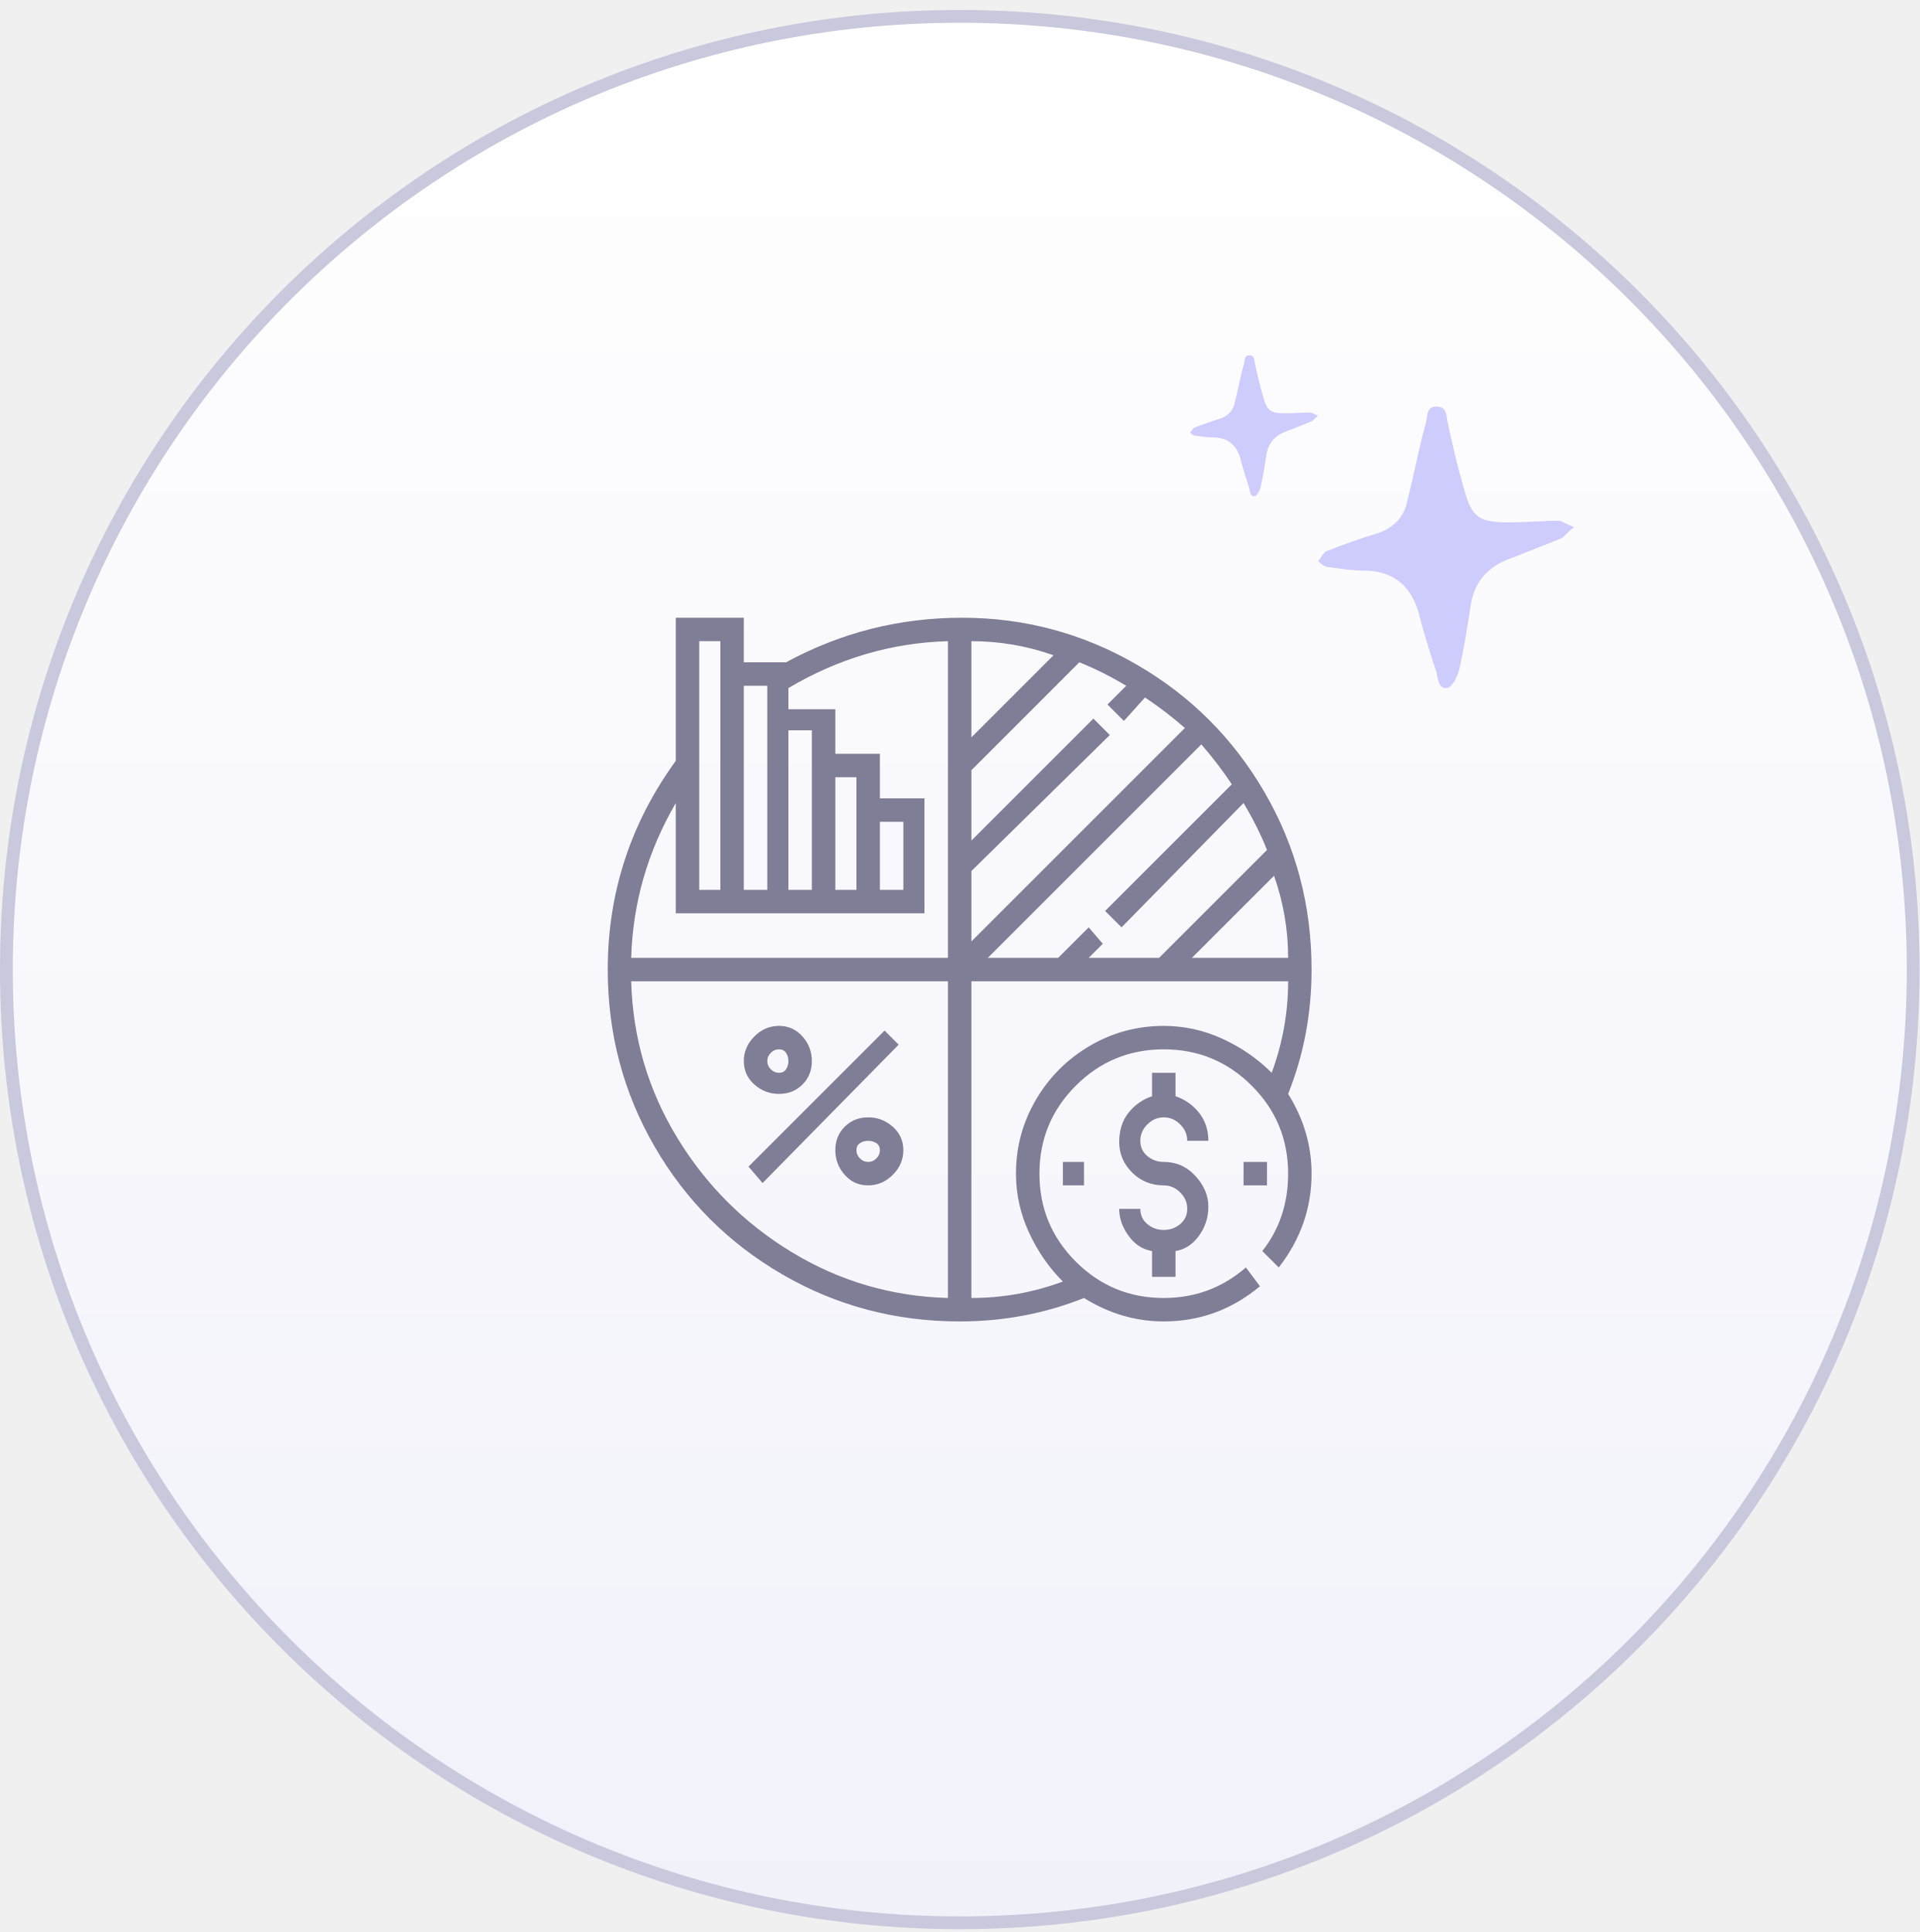
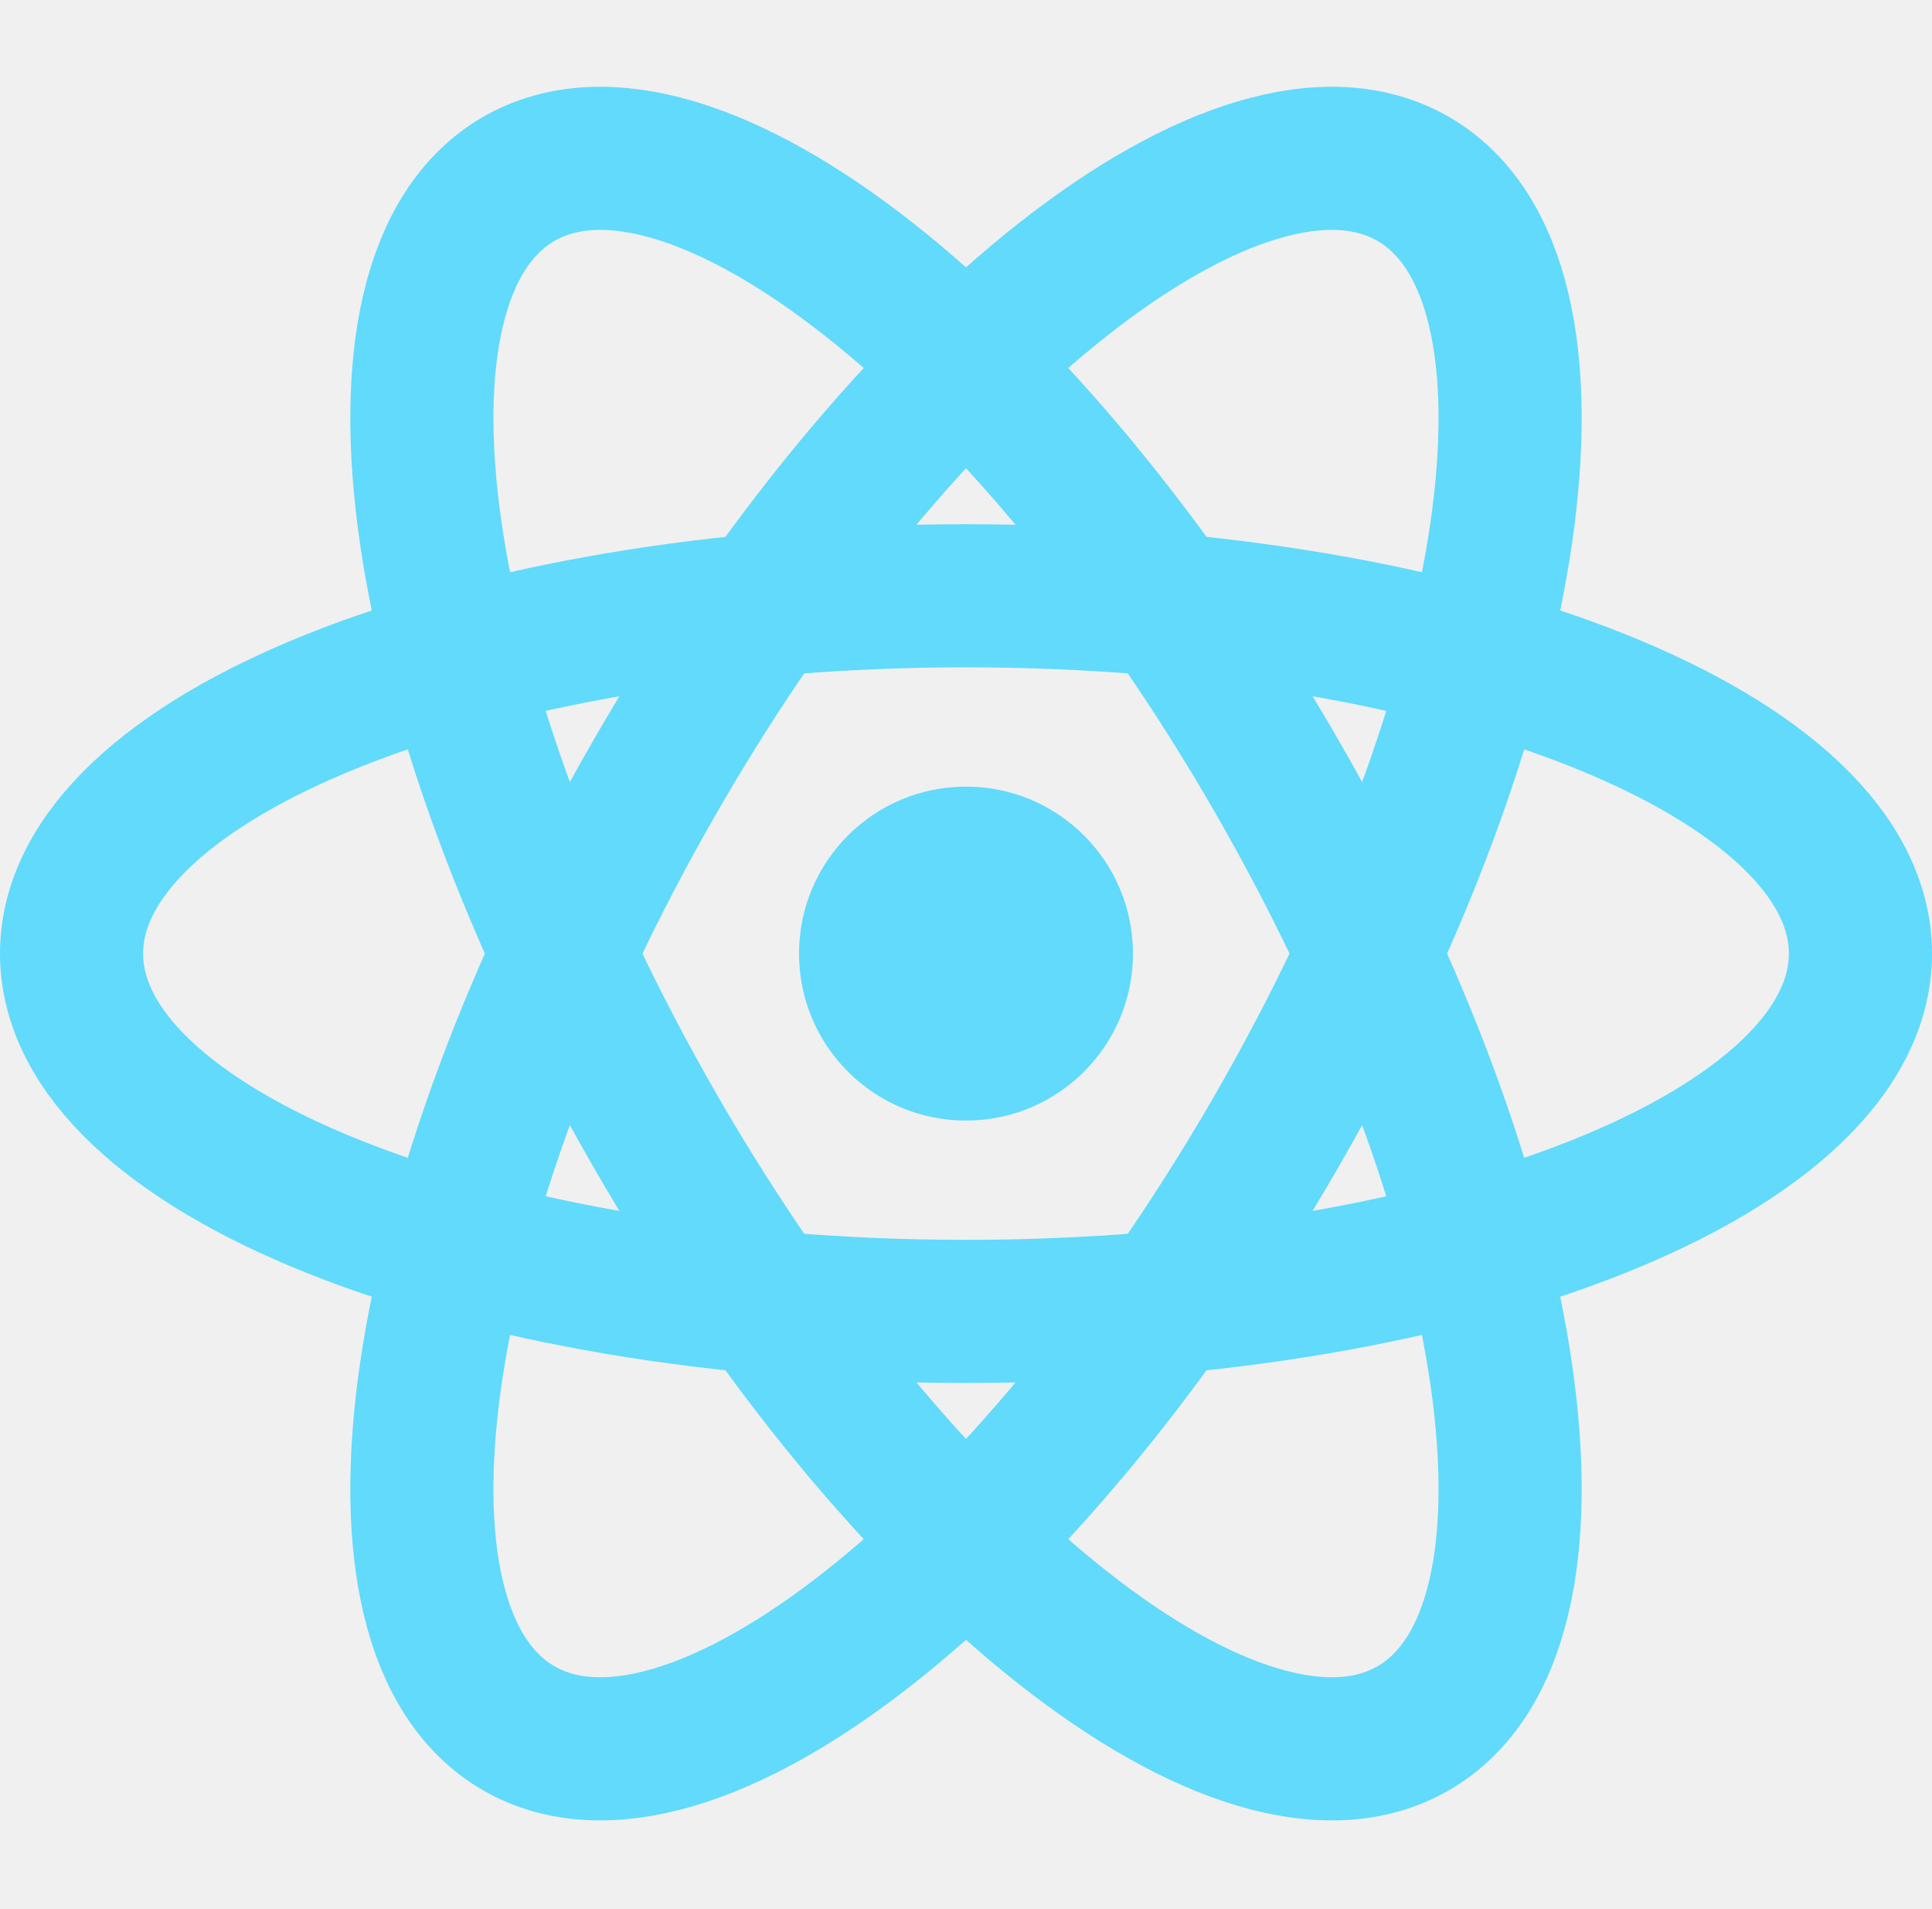
- <svg xmlns="http://www.w3.org/2000/svg" width="150" height="151" viewBox="0 0 150 151" fill="none">
-   <rect x="0.5" y="1.28" width="149" height="149" rx="74.5" fill="url(#paint0_linear_1_2022)" />
-   <rect x="0.5" y="1.28" width="149" height="149" rx="74.5" stroke="#C9C9DD" />
-   <g clip-path="url(#clip0_1_2022)">
-     <path d="M102.49 75.78C102.49 70.769 101.268 66.155 98.824 61.938C96.379 57.722 93.049 54.391 88.832 51.947C84.615 49.502 80.062 48.28 75.174 48.28C70.285 48.28 65.701 49.441 61.424 51.763H58.124V48.28H52.807V59.463C49.263 64.352 47.49 69.791 47.49 75.78C47.49 80.791 48.712 85.405 51.157 89.622C53.601 93.838 56.932 97.169 61.149 99.613C65.365 102.058 69.979 103.28 74.99 103.28C78.412 103.28 81.651 102.669 84.707 101.447C86.662 102.669 88.74 103.28 90.94 103.28C93.751 103.28 96.257 102.363 98.457 100.53L97.357 99.063C95.524 100.652 93.385 101.447 90.94 101.447C88.251 101.447 85.96 100.499 84.065 98.605C82.171 96.711 81.224 94.419 81.224 91.73C81.224 89.041 82.171 86.749 84.065 84.855C85.96 82.961 88.251 82.013 90.94 82.013C93.629 82.013 95.921 82.961 97.815 84.855C99.71 86.749 100.657 89.041 100.657 91.73C100.657 94.052 99.985 96.069 98.64 97.78L99.924 99.063C101.635 96.863 102.49 94.419 102.49 91.73C102.49 89.53 101.879 87.452 100.657 85.497C101.879 82.441 102.49 79.202 102.49 75.78ZM61.607 57.08H63.44V69.547H61.607V57.08ZM58.124 53.597H59.957V69.547H58.124V53.597ZM54.64 50.113H56.29V69.547H54.64V50.113ZM74.074 101.447C69.674 101.324 65.61 100.133 61.882 97.872C58.154 95.611 55.16 92.616 52.899 88.888C50.638 85.161 49.446 81.097 49.324 76.697H74.074V101.447ZM74.074 74.863H49.324C49.446 70.586 50.607 66.552 52.807 62.763V71.38H72.24V62.397H68.757V58.913H65.274V55.43H61.607V53.78C65.518 51.458 69.674 50.236 74.074 50.113V74.863ZM65.274 69.547V60.747H66.924V69.547H65.274ZM68.757 69.547V64.23H70.59V69.547H68.757ZM100.657 74.863H93.14L99.557 68.447C100.29 70.525 100.657 72.663 100.657 74.863ZM96.257 61.297L86.357 71.197L87.64 72.48L97.174 62.763C97.907 63.986 98.518 65.208 99.007 66.43L90.574 74.863H85.074L86.174 73.763L85.074 72.48L82.69 74.863H77.19L93.874 58.18C94.729 59.158 95.524 60.197 96.257 61.297ZM75.907 50.113C78.107 50.113 80.246 50.48 82.324 51.213L75.907 57.63V50.113ZM75.907 68.08L86.724 57.447L85.44 56.163L75.907 65.697V60.197L84.34 51.763C85.562 52.252 86.785 52.863 88.007 53.597L86.54 55.063L87.824 56.347L89.474 54.513C90.574 55.247 91.612 56.041 92.59 56.897L75.907 73.58V68.08ZM90.94 80.18C88.862 80.18 86.938 80.7 85.165 81.738C83.393 82.777 81.987 84.183 80.949 85.955C79.91 87.727 79.39 89.652 79.39 91.73C79.39 93.319 79.726 94.847 80.399 96.313C81.071 97.78 81.957 99.063 83.057 100.163C80.735 101.019 78.351 101.447 75.907 101.447V76.697H100.657C100.657 79.141 100.229 81.525 99.374 83.847C98.274 82.747 96.99 81.861 95.524 81.188C94.057 80.516 92.529 80.18 90.94 80.18ZM58.49 91.18L69.124 80.547L70.224 81.647L59.59 92.463L58.49 91.18ZM67.84 87.33C67.107 87.33 66.496 87.575 66.007 88.063C65.518 88.552 65.274 89.163 65.274 89.897C65.274 90.63 65.518 91.272 66.007 91.822C66.496 92.372 67.107 92.647 67.84 92.647C68.574 92.647 69.215 92.372 69.765 91.822C70.315 91.272 70.59 90.63 70.59 89.897C70.59 89.163 70.315 88.552 69.765 88.063C69.215 87.575 68.574 87.33 67.84 87.33ZM67.84 90.813C67.596 90.813 67.382 90.722 67.199 90.538C67.015 90.355 66.924 90.141 66.924 89.897C66.924 89.652 67.015 89.469 67.199 89.347C67.382 89.225 67.596 89.163 67.84 89.163C68.085 89.163 68.299 89.225 68.482 89.347C68.665 89.469 68.757 89.652 68.757 89.897C68.757 90.141 68.665 90.355 68.482 90.538C68.299 90.722 68.085 90.813 67.84 90.813ZM60.874 80.18C60.14 80.18 59.499 80.455 58.949 81.005C58.399 81.555 58.124 82.197 58.124 82.93C58.124 83.663 58.399 84.275 58.949 84.763C59.499 85.252 60.14 85.497 60.874 85.497C61.607 85.497 62.218 85.252 62.707 84.763C63.196 84.275 63.44 83.663 63.44 82.93C63.44 82.197 63.196 81.555 62.707 81.005C62.218 80.455 61.607 80.18 60.874 80.18ZM60.874 83.847C60.629 83.847 60.415 83.755 60.232 83.572C60.049 83.388 59.957 83.174 59.957 82.93C59.957 82.686 60.049 82.472 60.232 82.288C60.415 82.105 60.629 82.013 60.874 82.013C61.118 82.013 61.301 82.105 61.424 82.288C61.546 82.472 61.607 82.686 61.607 82.93C61.607 83.174 61.546 83.388 61.424 83.572C61.301 83.755 61.118 83.847 60.874 83.847ZM90.94 90.813C90.451 90.813 90.024 90.661 89.657 90.355C89.29 90.049 89.107 89.652 89.107 89.163C89.107 88.674 89.29 88.247 89.657 87.88C90.024 87.513 90.451 87.33 90.94 87.33C91.429 87.33 91.857 87.513 92.224 87.88C92.59 88.247 92.774 88.674 92.774 89.163H94.424C94.424 88.308 94.179 87.575 93.69 86.963C93.201 86.352 92.59 85.924 91.857 85.68V83.847H90.024V85.68C89.29 85.924 88.679 86.352 88.19 86.963C87.701 87.575 87.457 88.338 87.457 89.255C87.457 90.172 87.793 90.966 88.465 91.638C89.138 92.311 89.963 92.647 90.94 92.647C91.429 92.647 91.857 92.83 92.224 93.197C92.59 93.563 92.774 93.991 92.774 94.48C92.774 94.969 92.59 95.366 92.224 95.672C91.857 95.977 91.429 96.13 90.94 96.13C90.451 96.13 90.024 95.977 89.657 95.672C89.29 95.366 89.107 94.969 89.107 94.48H87.457C87.457 95.213 87.701 95.916 88.19 96.588C88.679 97.261 89.29 97.658 90.024 97.78V99.797H91.857V97.78C92.59 97.658 93.201 97.261 93.69 96.588C94.179 95.916 94.424 95.152 94.424 94.297C94.424 93.441 94.088 92.647 93.415 91.913C92.743 91.18 91.918 90.813 90.94 90.813ZM97.174 90.813H99.007V92.647H97.174V90.813ZM83.057 90.813H84.707V92.647H83.057V90.813Z" fill="#7F7E97" />
-   </g>
-   <g clip-path="url(#clip1_1_2022)">
-     <g clip-path="url(#clip2_1_2022)">
-       <path d="M123 41.203C122.494 41.58 122.241 41.957 121.987 42.083C120.722 42.586 119.456 43.088 118.19 43.591C116.291 44.219 115.152 45.475 114.899 47.486C114.646 49.119 114.392 50.752 114.013 52.386C113.886 52.888 113.506 53.642 113.127 53.768C112.367 53.894 112.367 53.014 112.24 52.511C111.734 51.004 111.228 49.37 110.848 47.862C110.215 45.727 108.823 44.596 106.544 44.596C105.658 44.596 104.899 44.47 104.013 44.344C103.506 44.344 103.253 44.093 103 43.842C103.253 43.591 103.38 43.214 103.633 43.088C104.899 42.586 106.291 42.083 107.557 41.706C108.823 41.329 109.709 40.45 109.962 39.193C110.468 37.183 110.848 35.172 111.354 33.288C111.608 32.66 111.354 31.78 112.24 31.78C113.127 31.78 113 32.534 113.127 33.036C113.506 34.795 113.886 36.429 114.392 38.188C115.025 40.45 115.532 40.826 117.937 40.826C119.203 40.826 120.595 40.701 121.861 40.701C121.987 40.701 122.367 40.952 123 41.203Z" fill="#CECCFD" />
-       <path d="M103 32.492C102.747 32.68 102.62 32.869 102.494 32.931C101.861 33.183 101.228 33.434 100.595 33.685C99.646 33.999 99.076 34.628 98.949 35.633C98.823 36.45 98.696 37.266 98.506 38.083C98.443 38.334 98.253 38.711 98.063 38.774C97.683 38.837 97.683 38.397 97.62 38.146C97.367 37.392 97.114 36.575 96.924 35.821C96.608 34.753 95.911 34.188 94.772 34.188C94.329 34.188 93.949 34.125 93.506 34.062C93.253 34.062 93.127 33.937 93 33.811C93.127 33.685 93.19 33.497 93.317 33.434C93.949 33.183 94.646 32.931 95.278 32.743C95.911 32.554 96.354 32.115 96.481 31.486C96.734 30.481 96.924 29.476 97.177 28.534C97.304 28.22 97.177 27.78 97.62 27.78C98.063 27.78 98 28.157 98.063 28.408C98.253 29.288 98.443 30.105 98.696 30.984C99.013 32.115 99.266 32.303 100.468 32.303C101.101 32.303 101.797 32.24 102.43 32.24C102.494 32.24 102.684 32.366 103 32.492Z" fill="#CECCFD" />
-     </g>
-   </g>
-   <defs>
-     <linearGradient id="paint0_linear_1_2022" x1="75" y1="0.78" x2="75" y2="150.78" gradientUnits="userSpaceOnUse">
-       <stop stop-color="white" />
-       <stop offset="1" stop-color="#F1F1FA" />
-     </linearGradient>
-     <clipPath id="clip0_1_2022">
-       <rect width="55.02" height="55" fill="white" transform="matrix(1 0 0 -1 47.4805 103.28)" />
-     </clipPath>
-     <clipPath id="clip1_1_2022">
-       <rect width="30" height="26" fill="white" transform="translate(93 27.78)" />
-     </clipPath>
-     <clipPath id="clip2_1_2022">
-       <rect width="30" height="26" fill="white" transform="translate(93 27.78)" />
-     </clipPath>
-   </defs>
+ <svg xmlns="http://www.w3.org/2000/svg" width="162" height="160" viewBox="0 0 162 160" fill="none">
+   <path d="M81 109.952C122.421 109.952 156 96.52 156 79.952C156 63.383 122.421 49.952 81 49.952C39.579 49.952 6 63.383 6 79.952C6 96.52 39.579 109.952 81 109.952Z" stroke="#61DAFB" stroke-width="12" />
+   <path d="M55.019 94.952C75.73 130.824 104.151 153.188 118.5 144.904C132.849 136.62 127.691 100.824 106.981 64.952C86.27 29.08 57.849 6.716 43.5 15C29.151 23.284 34.309 59.08 55.019 94.952Z" stroke="#61DAFB" stroke-width="12" />
+   <path d="M55.019 64.952C34.309 100.824 29.151 136.62 43.5 144.904C57.849 153.188 86.27 130.824 106.981 94.952C127.691 59.08 132.849 23.284 118.5 15C104.151 6.716 75.73 29.08 55.019 64.952Z" stroke="#61DAFB" stroke-width="12" />
+   <path d="M81 93.952C88.732 93.952 95 87.684 95 79.952C95 72.22 88.732 65.952 81 65.952C73.268 65.952 67 72.22 67 79.952C67 87.684 73.268 93.952 81 93.952Z" fill="#61DAFB" />
</svg>
